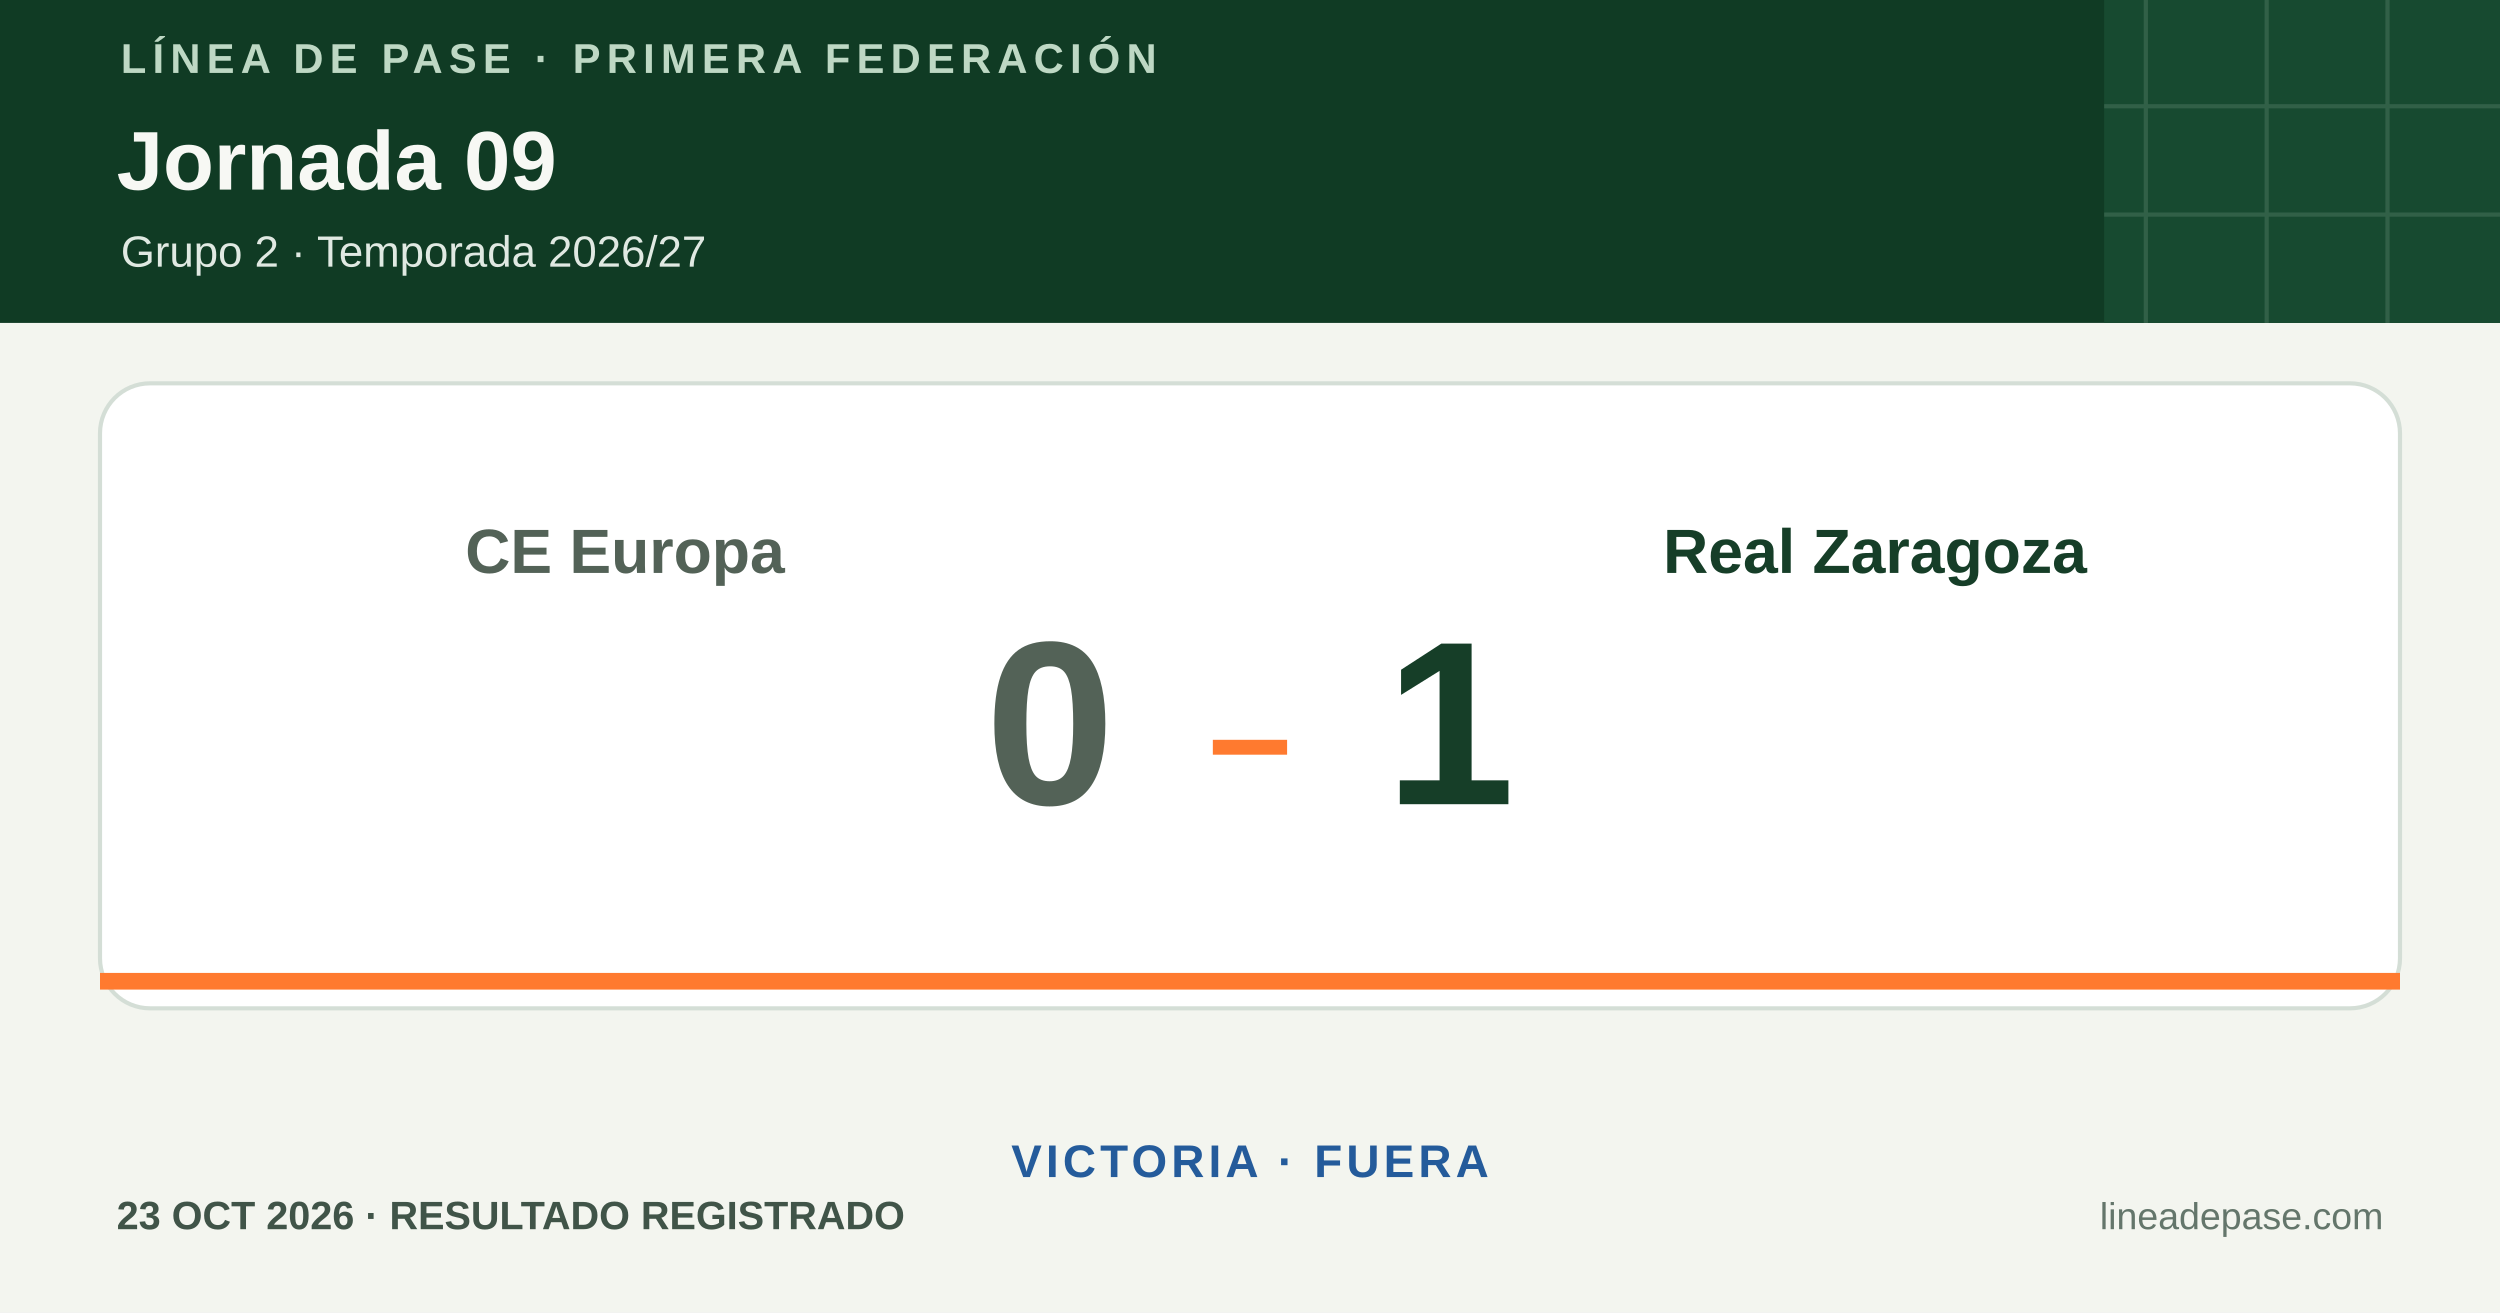
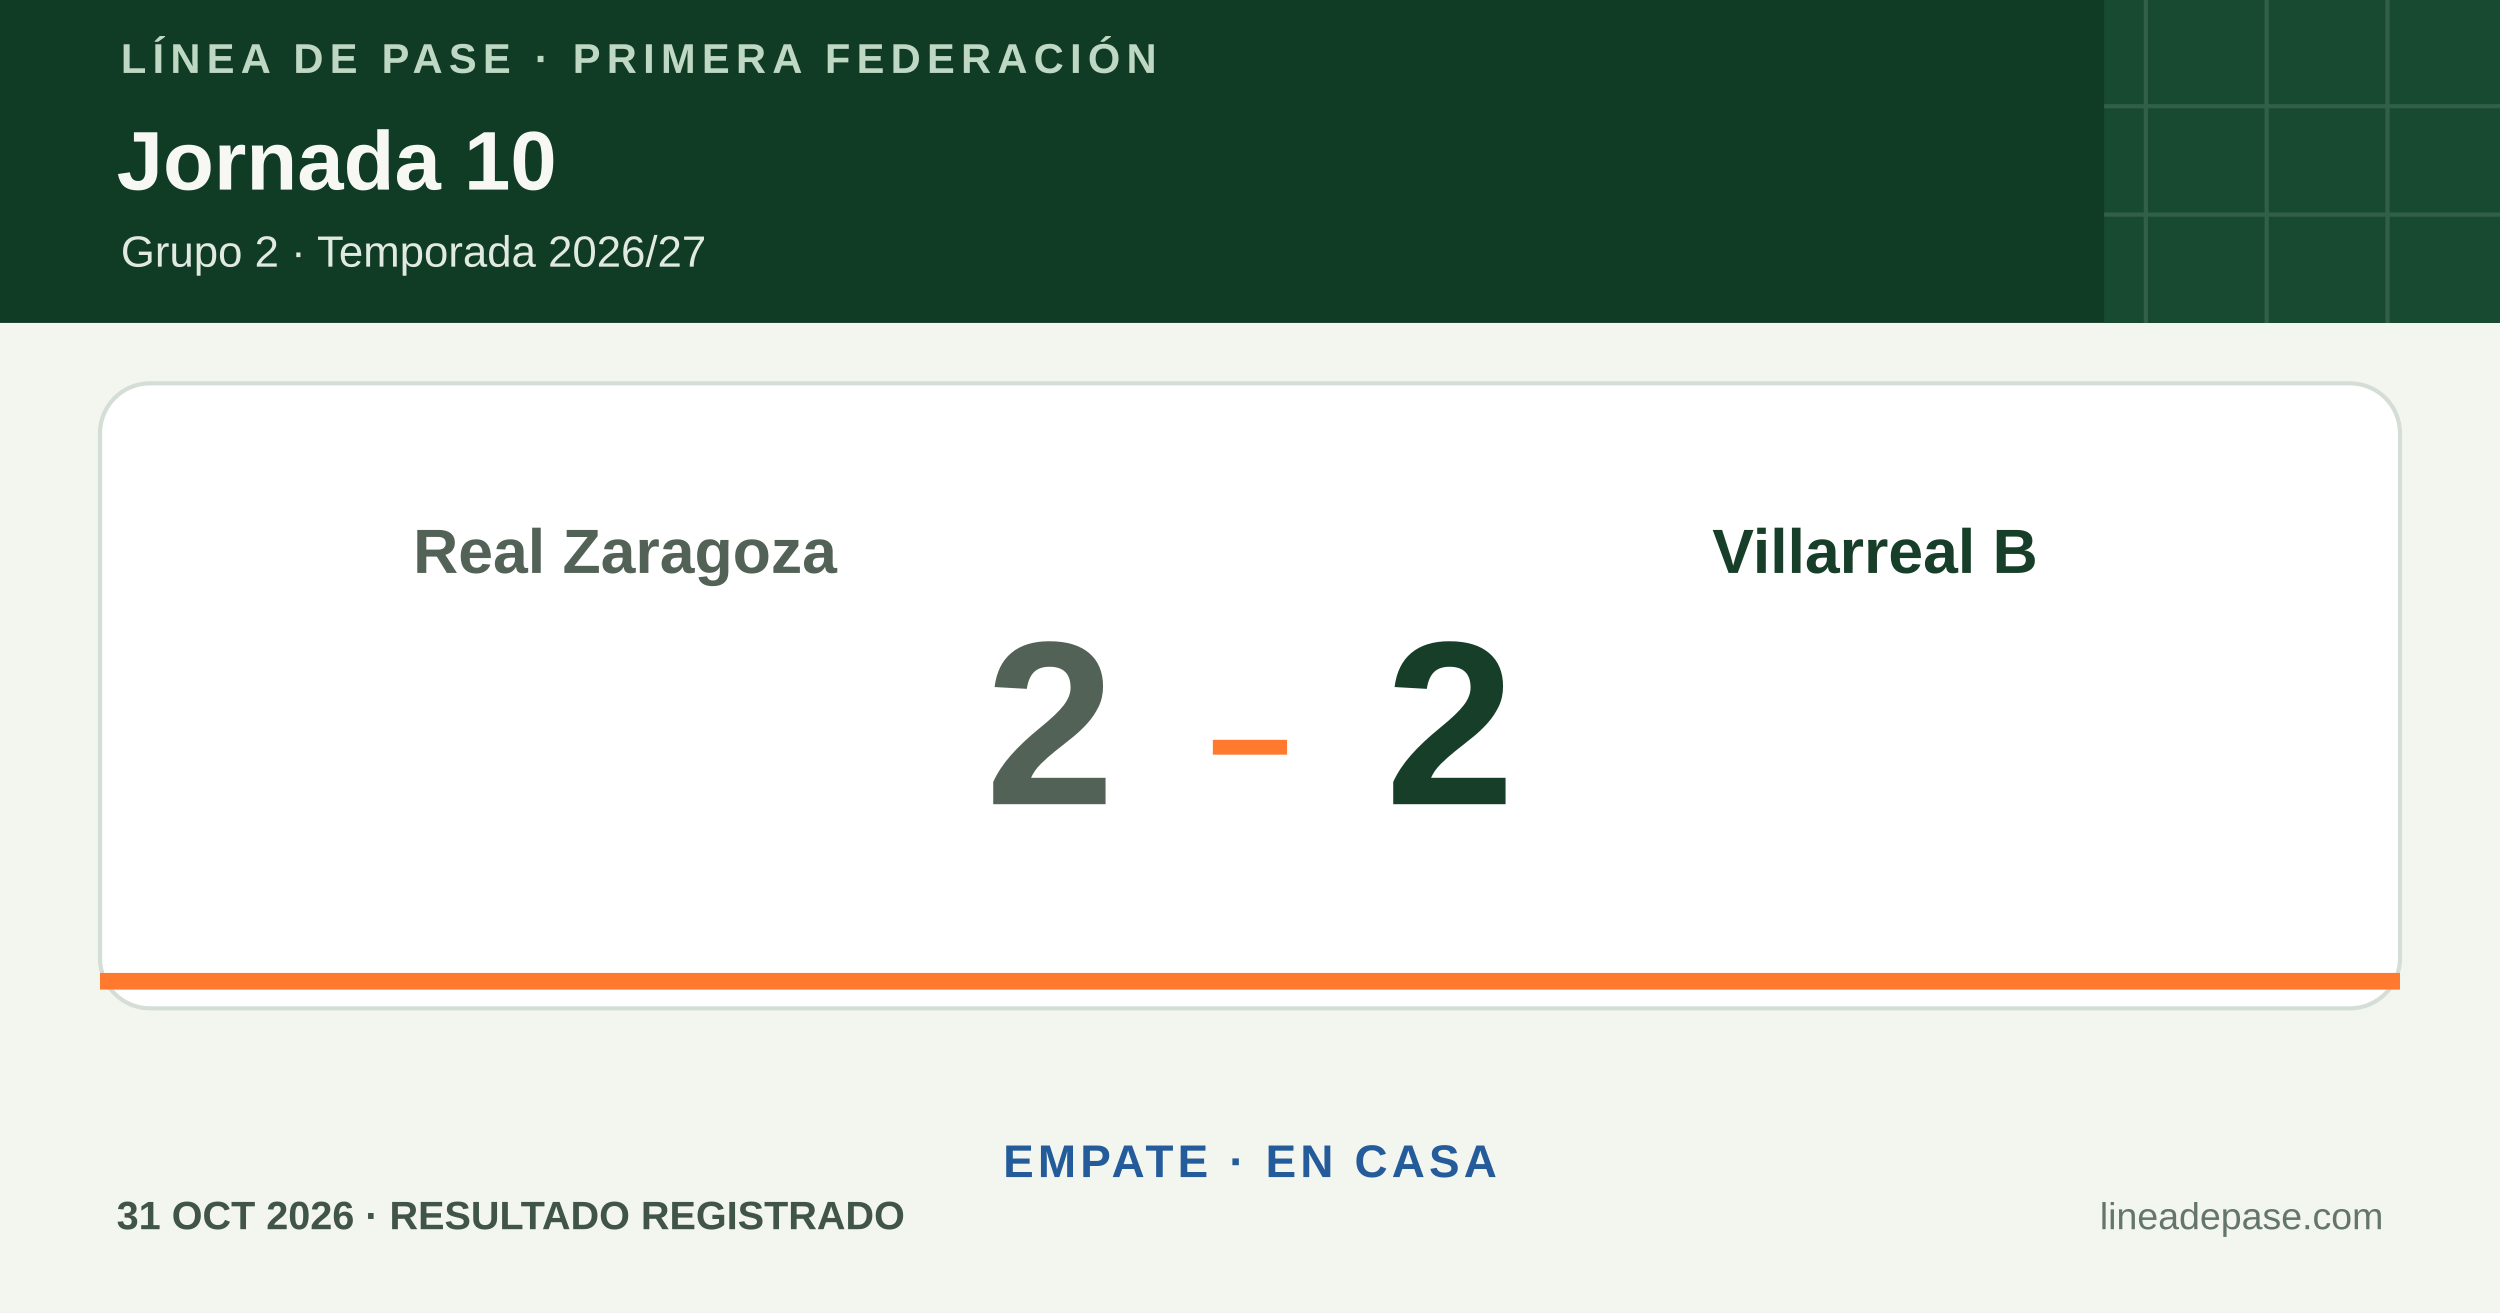
<svg xmlns="http://www.w3.org/2000/svg" viewBox="0 0 1200 630" role="img" aria-labelledby="titulo descripcion">
  <rect width="1200" height="630" fill="#f3f5ef" />
  <path d="M0 0h1200v155H0z" fill="#103b24" />
  <path d="M1010 0h190v155H1010z" fill="#174a30" />
  <g fill="none" stroke="#bed8c4" stroke-opacity=".16" stroke-width="2">
    <path d="M1030 0v155M1088 0v155M1146 0v155M1010 51h190M1010 103h190" />
  </g>
  <text x="58" y="35" fill="#bed8c4" font-family="Arial,sans-serif" font-size="20" font-weight="700" letter-spacing="3">LÍNEA DE PASE · PRIMERA FEDERACIÓN</text>
-   <text x="56" y="91" fill="#f7f8f4" font-family="Arial,sans-serif" font-size="40" font-weight="800">Jornada 09</text>
+   <text x="56" y="91" fill="#f7f8f4" font-family="Arial,sans-serif" font-size="40" font-weight="800">Jornada 10</text>
  <text x="58" y="128" fill="#e0e9e2" font-family="Arial,sans-serif" font-size="21">Grupo 2 · Temporada 2026/27</text>
  <rect x="48" y="184" width="1104" height="300" rx="24" fill="#fff" stroke="#d4ded6" stroke-width="2" />
  <path d="M48 471h1104" stroke="#ff7a2f" stroke-width="8" />
-   <text x="300.0" y="275" text-anchor="middle" fill="#536257" font-family="Arial,sans-serif" font-size="30" font-weight="700">CE Europa</text>
-   <text x="900.0" y="275" text-anchor="middle" fill="#163e28" font-family="Arial,sans-serif" font-size="30" font-weight="700">Real Zaragoza</text>
-   <text x="504.0" y="386" text-anchor="middle" fill="#536257" font-family="Arial,sans-serif" font-size="112" font-weight="800">0</text>
+   <text x="300.0" y="275" text-anchor="middle" fill="#536257" font-family="Arial,sans-serif" font-size="30" font-weight="700">Real Zaragoza</text>
+   <text x="900.0" y="275" text-anchor="middle" fill="#163e28" font-family="Arial,sans-serif" font-size="30" font-weight="700">Villarreal B</text>
+   <text x="504.0" y="386" text-anchor="middle" fill="#536257" font-family="Arial,sans-serif" font-size="112" font-weight="800">2</text>
  <text x="600.0" y="378" text-anchor="middle" fill="#ff7a2f" font-family="Arial,sans-serif" font-size="72" font-weight="700">–</text>
-   <text x="696.0" y="386" text-anchor="middle" fill="#163e28" font-family="Arial,sans-serif" font-size="112" font-weight="800">1</text>
+   <text x="696.0" y="386" text-anchor="middle" fill="#163e28" font-family="Arial,sans-serif" font-size="112" font-weight="800">2</text>
  <path d="300.0 434h600.0" stroke="#d4ded6" stroke-width="2" />
-   <text x="600" y="565" text-anchor="middle" fill="#245b9b" font-family="Arial,sans-serif" font-size="22" font-weight="700" letter-spacing="2">VICTORIA · FUERA</text>
-   <text x="56" y="590" fill="#405448" font-family="Arial,sans-serif" font-size="19" font-weight="700">23 OCT 2026 · RESULTADO REGISTRADO</text>
+   <text x="600" y="565" text-anchor="middle" fill="#245b9b" font-family="Arial,sans-serif" font-size="22" font-weight="700" letter-spacing="2">EMPATE · EN CASA</text>
+   <text x="56" y="590" fill="#405448" font-family="Arial,sans-serif" font-size="19" font-weight="700">31 OCT 2026 · RESULTADO REGISTRADO</text>
  <text x="1144" y="590" text-anchor="end" fill="#64766b" font-family="Arial,sans-serif" font-size="18">lineadepase.com</text>
</svg>
